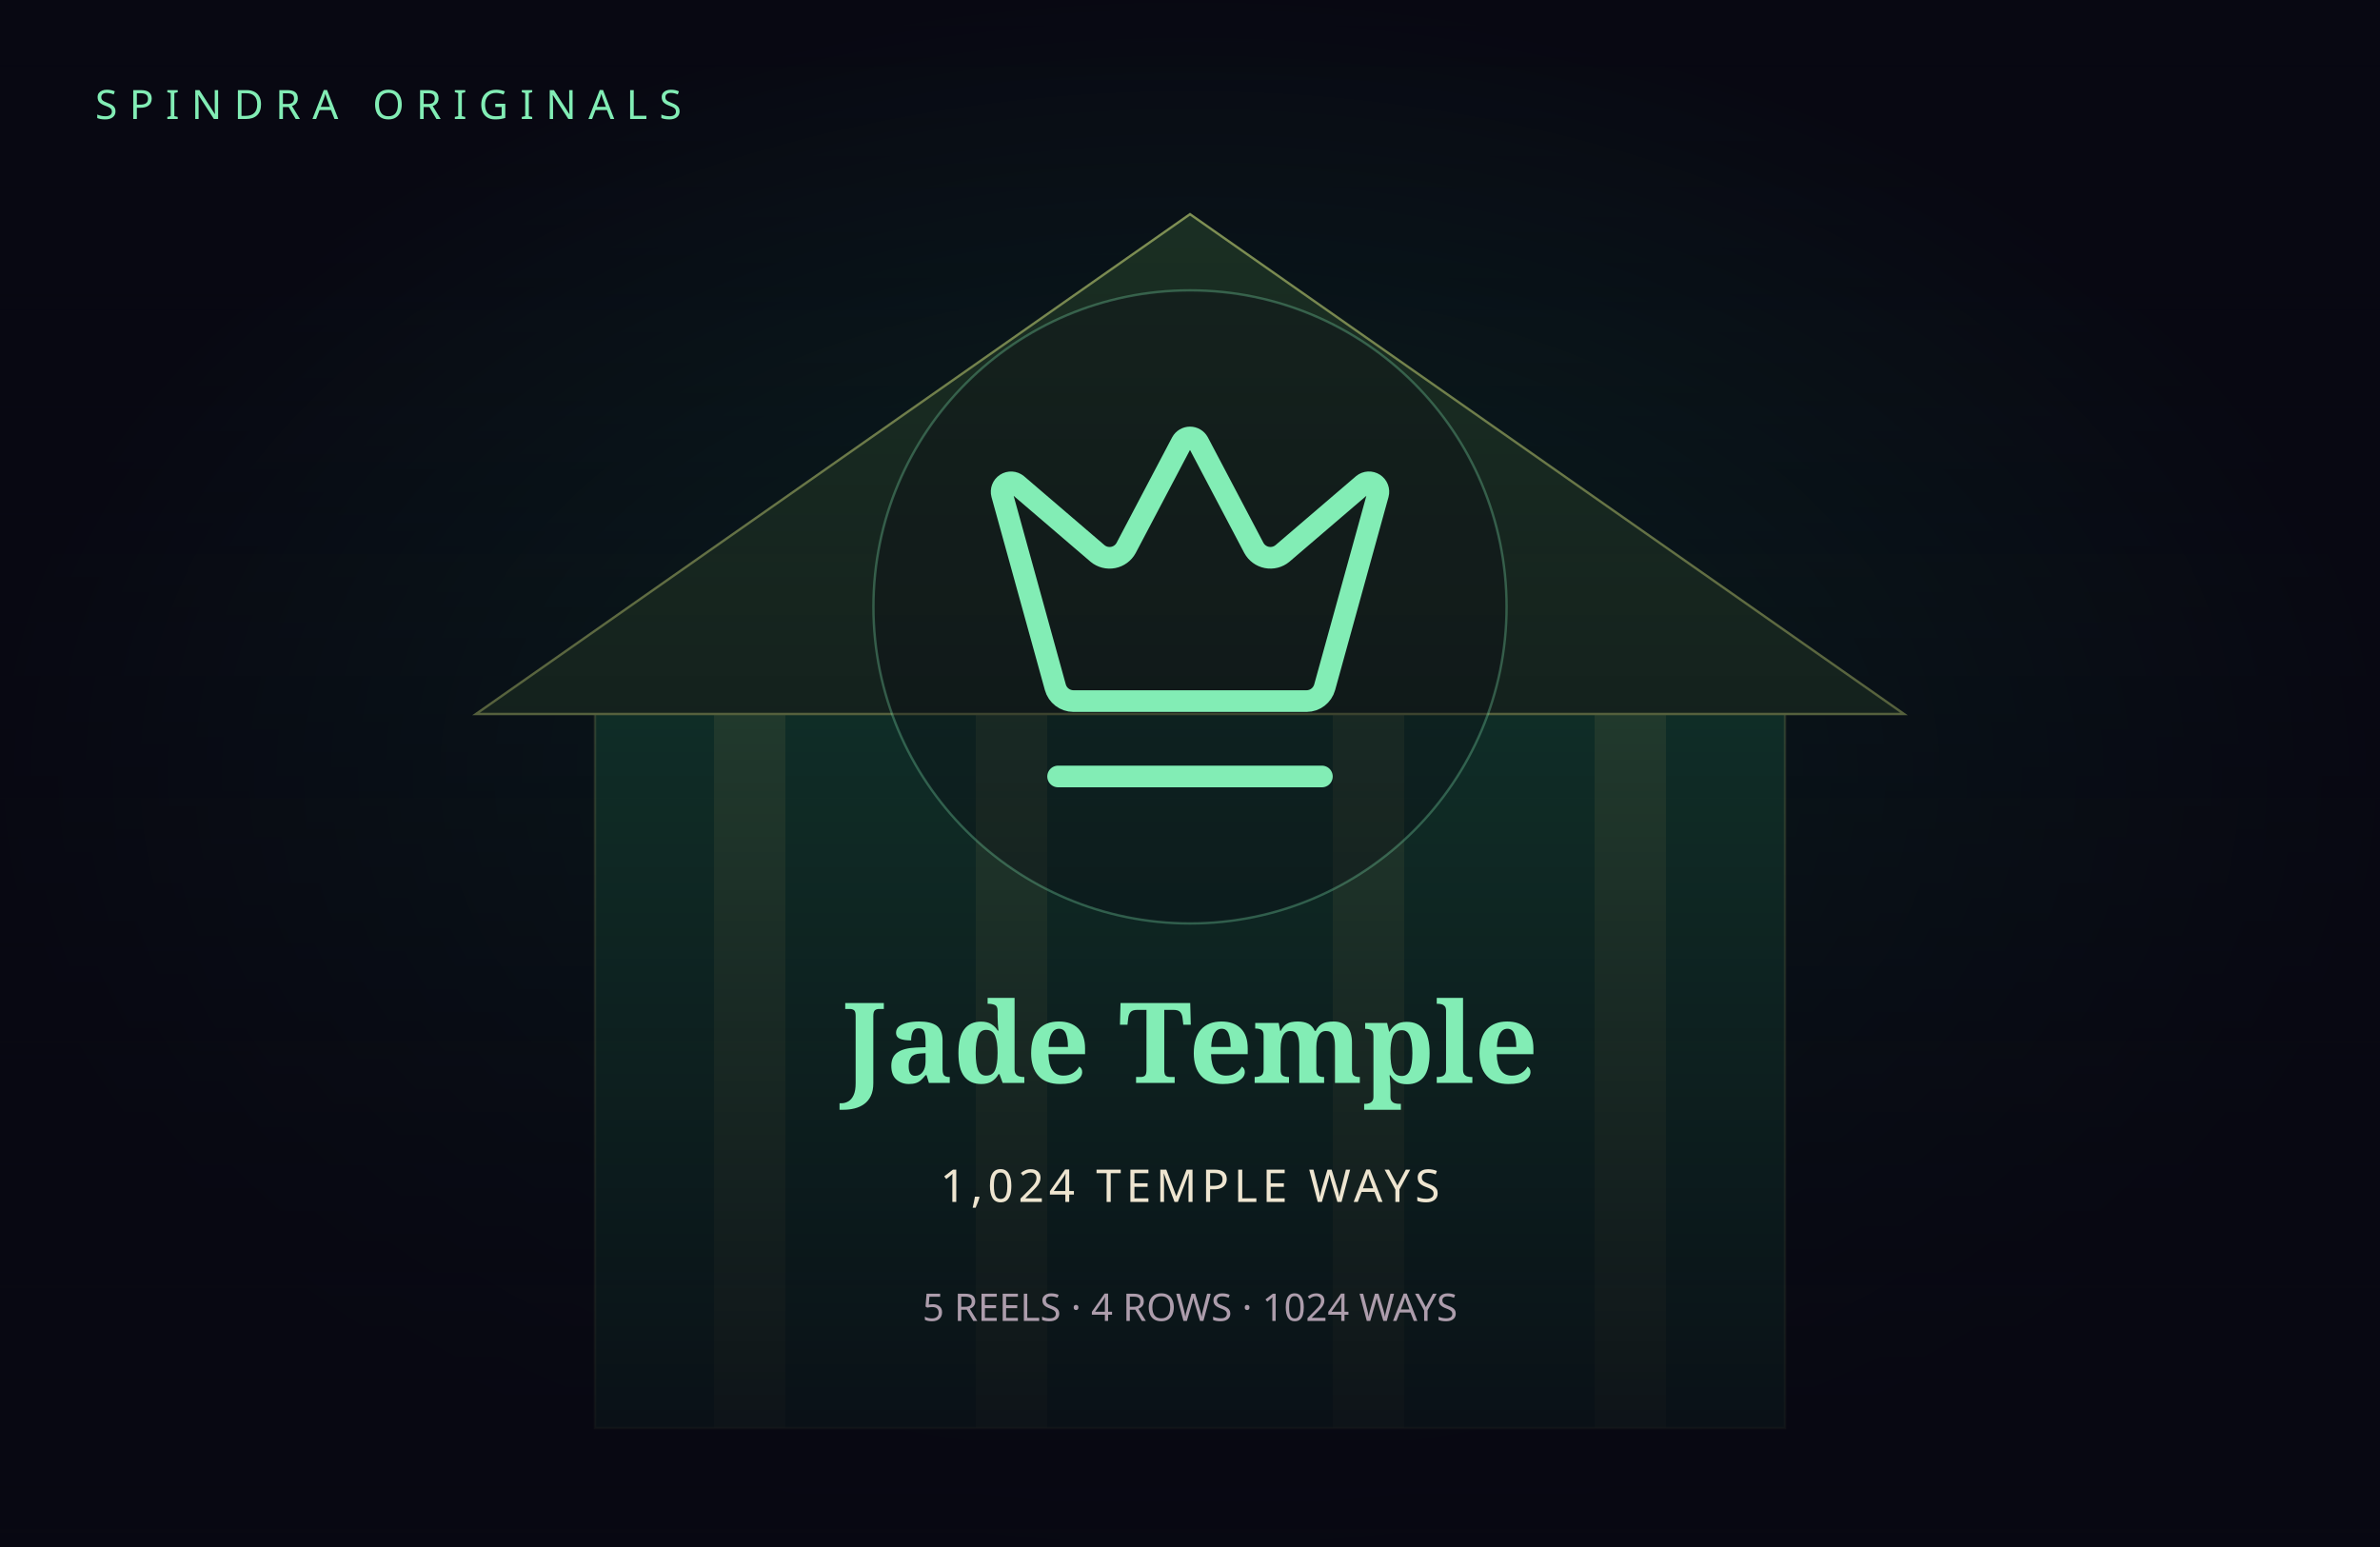
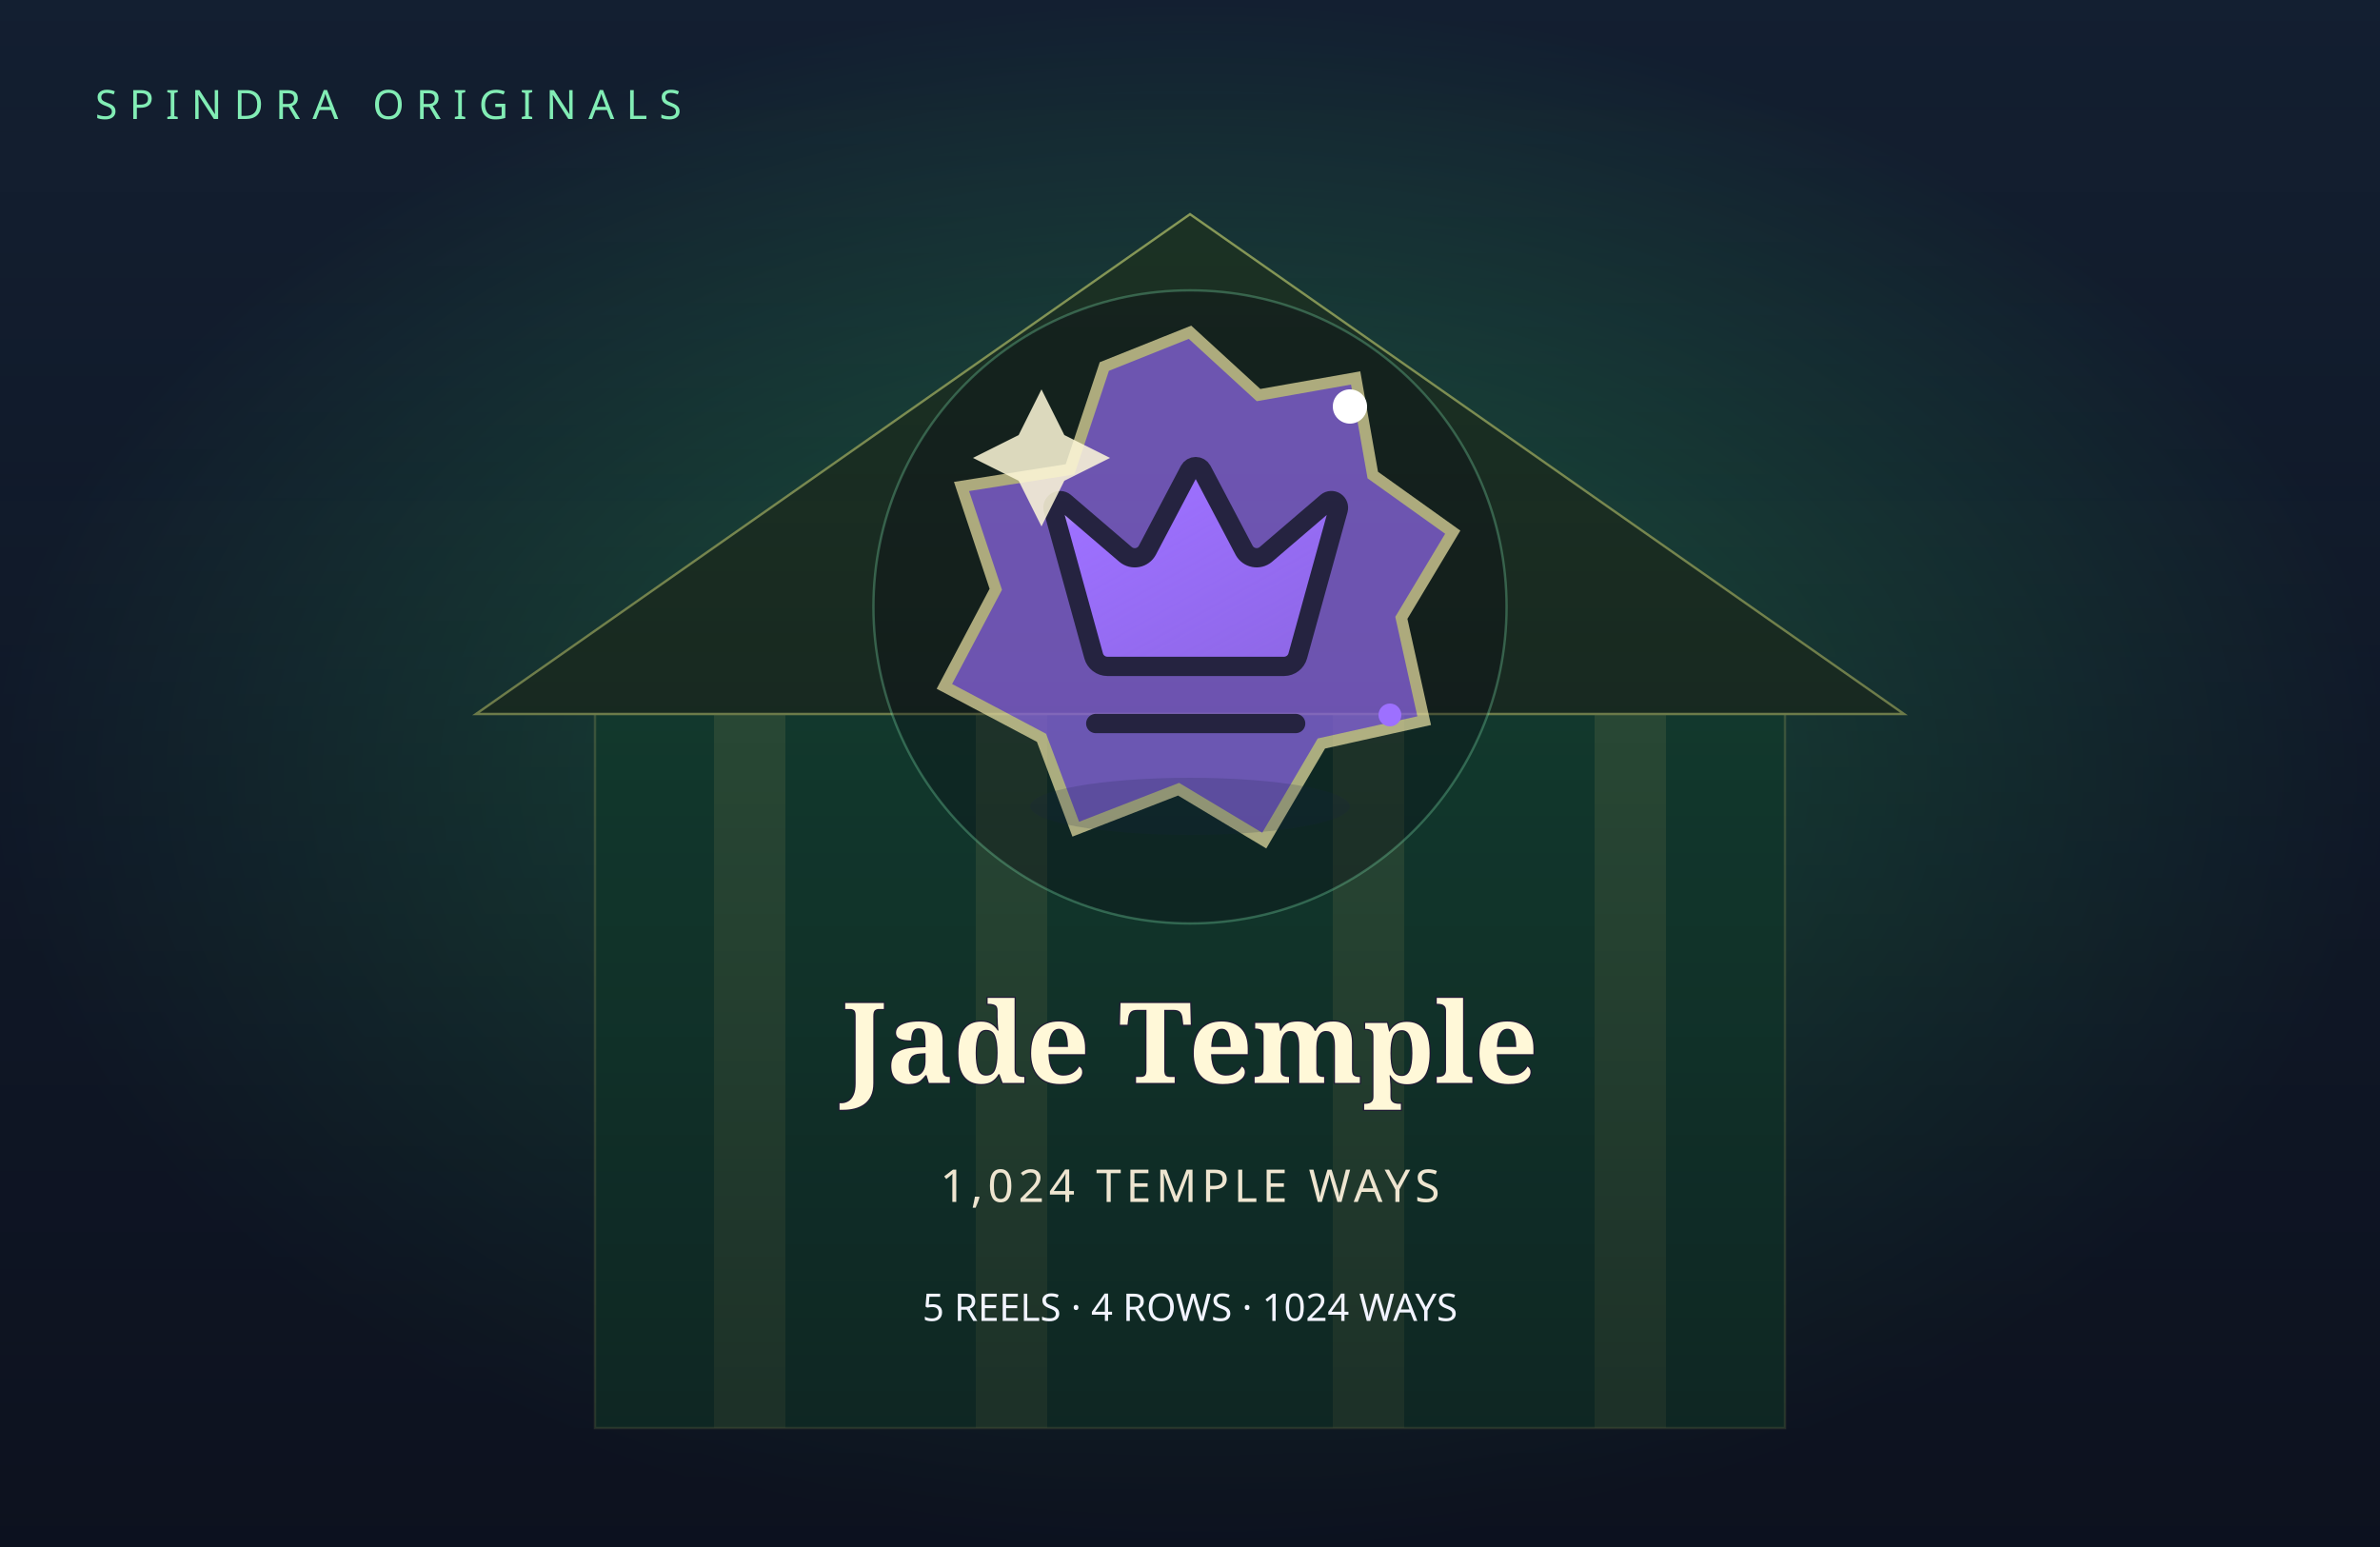
<svg xmlns="http://www.w3.org/2000/svg" width="1000" height="650" viewBox="0 0 1000 650">
  <defs>
    <radialGradient id="bg">
-       <stop stop-color="#0c342b" />
-       <stop offset="1" stop-color="#080812" />
+       <stop stop-color="#267f52" />
+       <stop offset="1" stop-color="#152336" />
    </radialGradient>
    <linearGradient id="shade" x2="0" y2="1">
      <stop stop-color="#080812" stop-opacity=".15" />
-       <stop offset="1" stop-color="#080812" stop-opacity=".95" />
+       <stop offset="1" stop-color="#080812" stop-opacity=".65" />
    </linearGradient>
  </defs>
  <rect width="1000" height="650" fill="url(#bg)" />
  <svg x="0" y="0" width="1000" height="650" class="slot-scenery scenery-temple" viewBox="0 0 1000 650" preserveAspectRatio="xMidYMid slice" aria-hidden="true">
    <path d="M250 600V270L500 120L750 270V600Z" fill="#18563d" stroke="#b8c87566" />
    <path d="M200 300H800L500 90Z" fill="#213d29" stroke="#aac16b" />
    <rect x="300" y="300" width="30" height="300" fill="#9eb46c44" />
    <rect x="410" y="300" width="30" height="300" fill="#9eb46c44" />
    <rect x="560" y="300" width="30" height="300" fill="#9eb46c44" />
    <rect x="670" y="300" width="30" height="300" fill="#9eb46c44" />
  </svg>
  <rect width="1000" height="650" fill="url(#shade)" />
  <circle cx="500" cy="255" r="133" fill="#0a0a1455" stroke="#82edb5" stroke-opacity=".3" />
-   <svg x="405" y="160" width="190" height="190" viewBox="0 0 24 24" fill="none" stroke="#82edb5" stroke-width="1.15" stroke-linecap="round" stroke-linejoin="round" class="lucide lucide-crown">
-     <path d="M11.562 3.266a.5.5 0 0 1 .876 0L15.39 8.87a1 1 0 0 0 1.516.294L21.183 5.5a.5.5 0 0 1 .798.519l-2.834 10.246a1 1 0 0 1-.956.734H5.81a1 1 0 0 1-.957-.734L2.02 6.02a.5.5 0 0 1 .798-.519l4.276 3.664a1 1 0 0 0 1.516-.294z" />
-     <path d="M5 21h14" />
+   <svg x="380" y="130" width="240" height="240" class="symbol-frame" viewBox="0 0 100 100" aria-hidden="true">
+     <defs>
+       <linearGradient id="R0" x1="0" y1="0" x2=".8" y2="1">
+         <stop stop-color="#ffffff" />
+         <stop offset=".22" stop-color="#9d70ff" />
+         <stop offset="1" stop-color="#9d70ff" stop-opacity=".7" />
+       </linearGradient>
+     </defs>
+     <path d="M50 4L62 15L79 12L82 29L96 39L87 54L91 72L73 76L63 93L48 84L30 91L24 75L7 66L16 49L10 31L29 28L35 10Z" fill="#9d70ff" stroke="#fff4b1" stroke-width="2" opacity=".65" />
+     <ellipse cx="50" cy="87" rx="28" ry="5" fill="#172243" opacity=".18" />
+     <svg width="60" height="60" viewBox="0 0 24 24" fill="url(#R0)" stroke="#252340" stroke-width="1.35" stroke-linecap="round" stroke-linejoin="round" class="lucide lucide-crown" x="21" y="20">
+       <path d="M11.562 3.266a.5.5 0 0 1 .876 0L15.39 8.87a1 1 0 0 0 1.516.294L21.183 5.5a.5.5 0 0 1 .798.519l-2.834 10.246a1 1 0 0 1-.956.734H5.81a1 1 0 0 1-.957-.734L2.02 6.02a.5.5 0 0 1 .798-.519l4.276 3.664a1 1 0 0 0 1.516-.294z" />
+       <path d="M5 21h14" />
+     </svg>
+     <path d="M20 22L24 14L28 22L36 26L28 30L24 38L20 30L12 26Z" fill="#fff9d9" opacity=".85" />
+     <circle cx="78" cy="17" r="3" fill="#fff" />
+     <circle cx="85" cy="71" r="2" fill="#9d70ff" />
  </svg>
  <text x="40" y="50" fill="#82edb5" font-size="17" font-family="sans-serif" letter-spacing="5">SPINDRA ORIGINALS</text>
-   <text x="500" y="455" text-anchor="middle" fill="#82edb5" font-size="47" font-family="Georgia,serif" font-weight="bold">Jade Temple</text>
+   <text x="500" y="455" text-anchor="middle" fill="#fff8d8" stroke="#201b35" stroke-width="1" paint-order="stroke" font-size="47" font-family="Georgia,serif" font-weight="bold">Jade Temple</text>
  <text x="500" y="505" text-anchor="middle" fill="#eee5d0" font-size="19" font-family="sans-serif" letter-spacing="2">1,024 TEMPLE WAYS</text>
-   <text x="500" y="555" text-anchor="middle" fill="#ad9dac" font-size="16" font-family="sans-serif">5 REELS · 4 ROWS · 1024 WAYS</text>
+   <text x="500" y="555" text-anchor="middle" fill="#f2f4ff" font-size="16" font-family="sans-serif">5 REELS · 4 ROWS · 1024 WAYS</text>
</svg>
